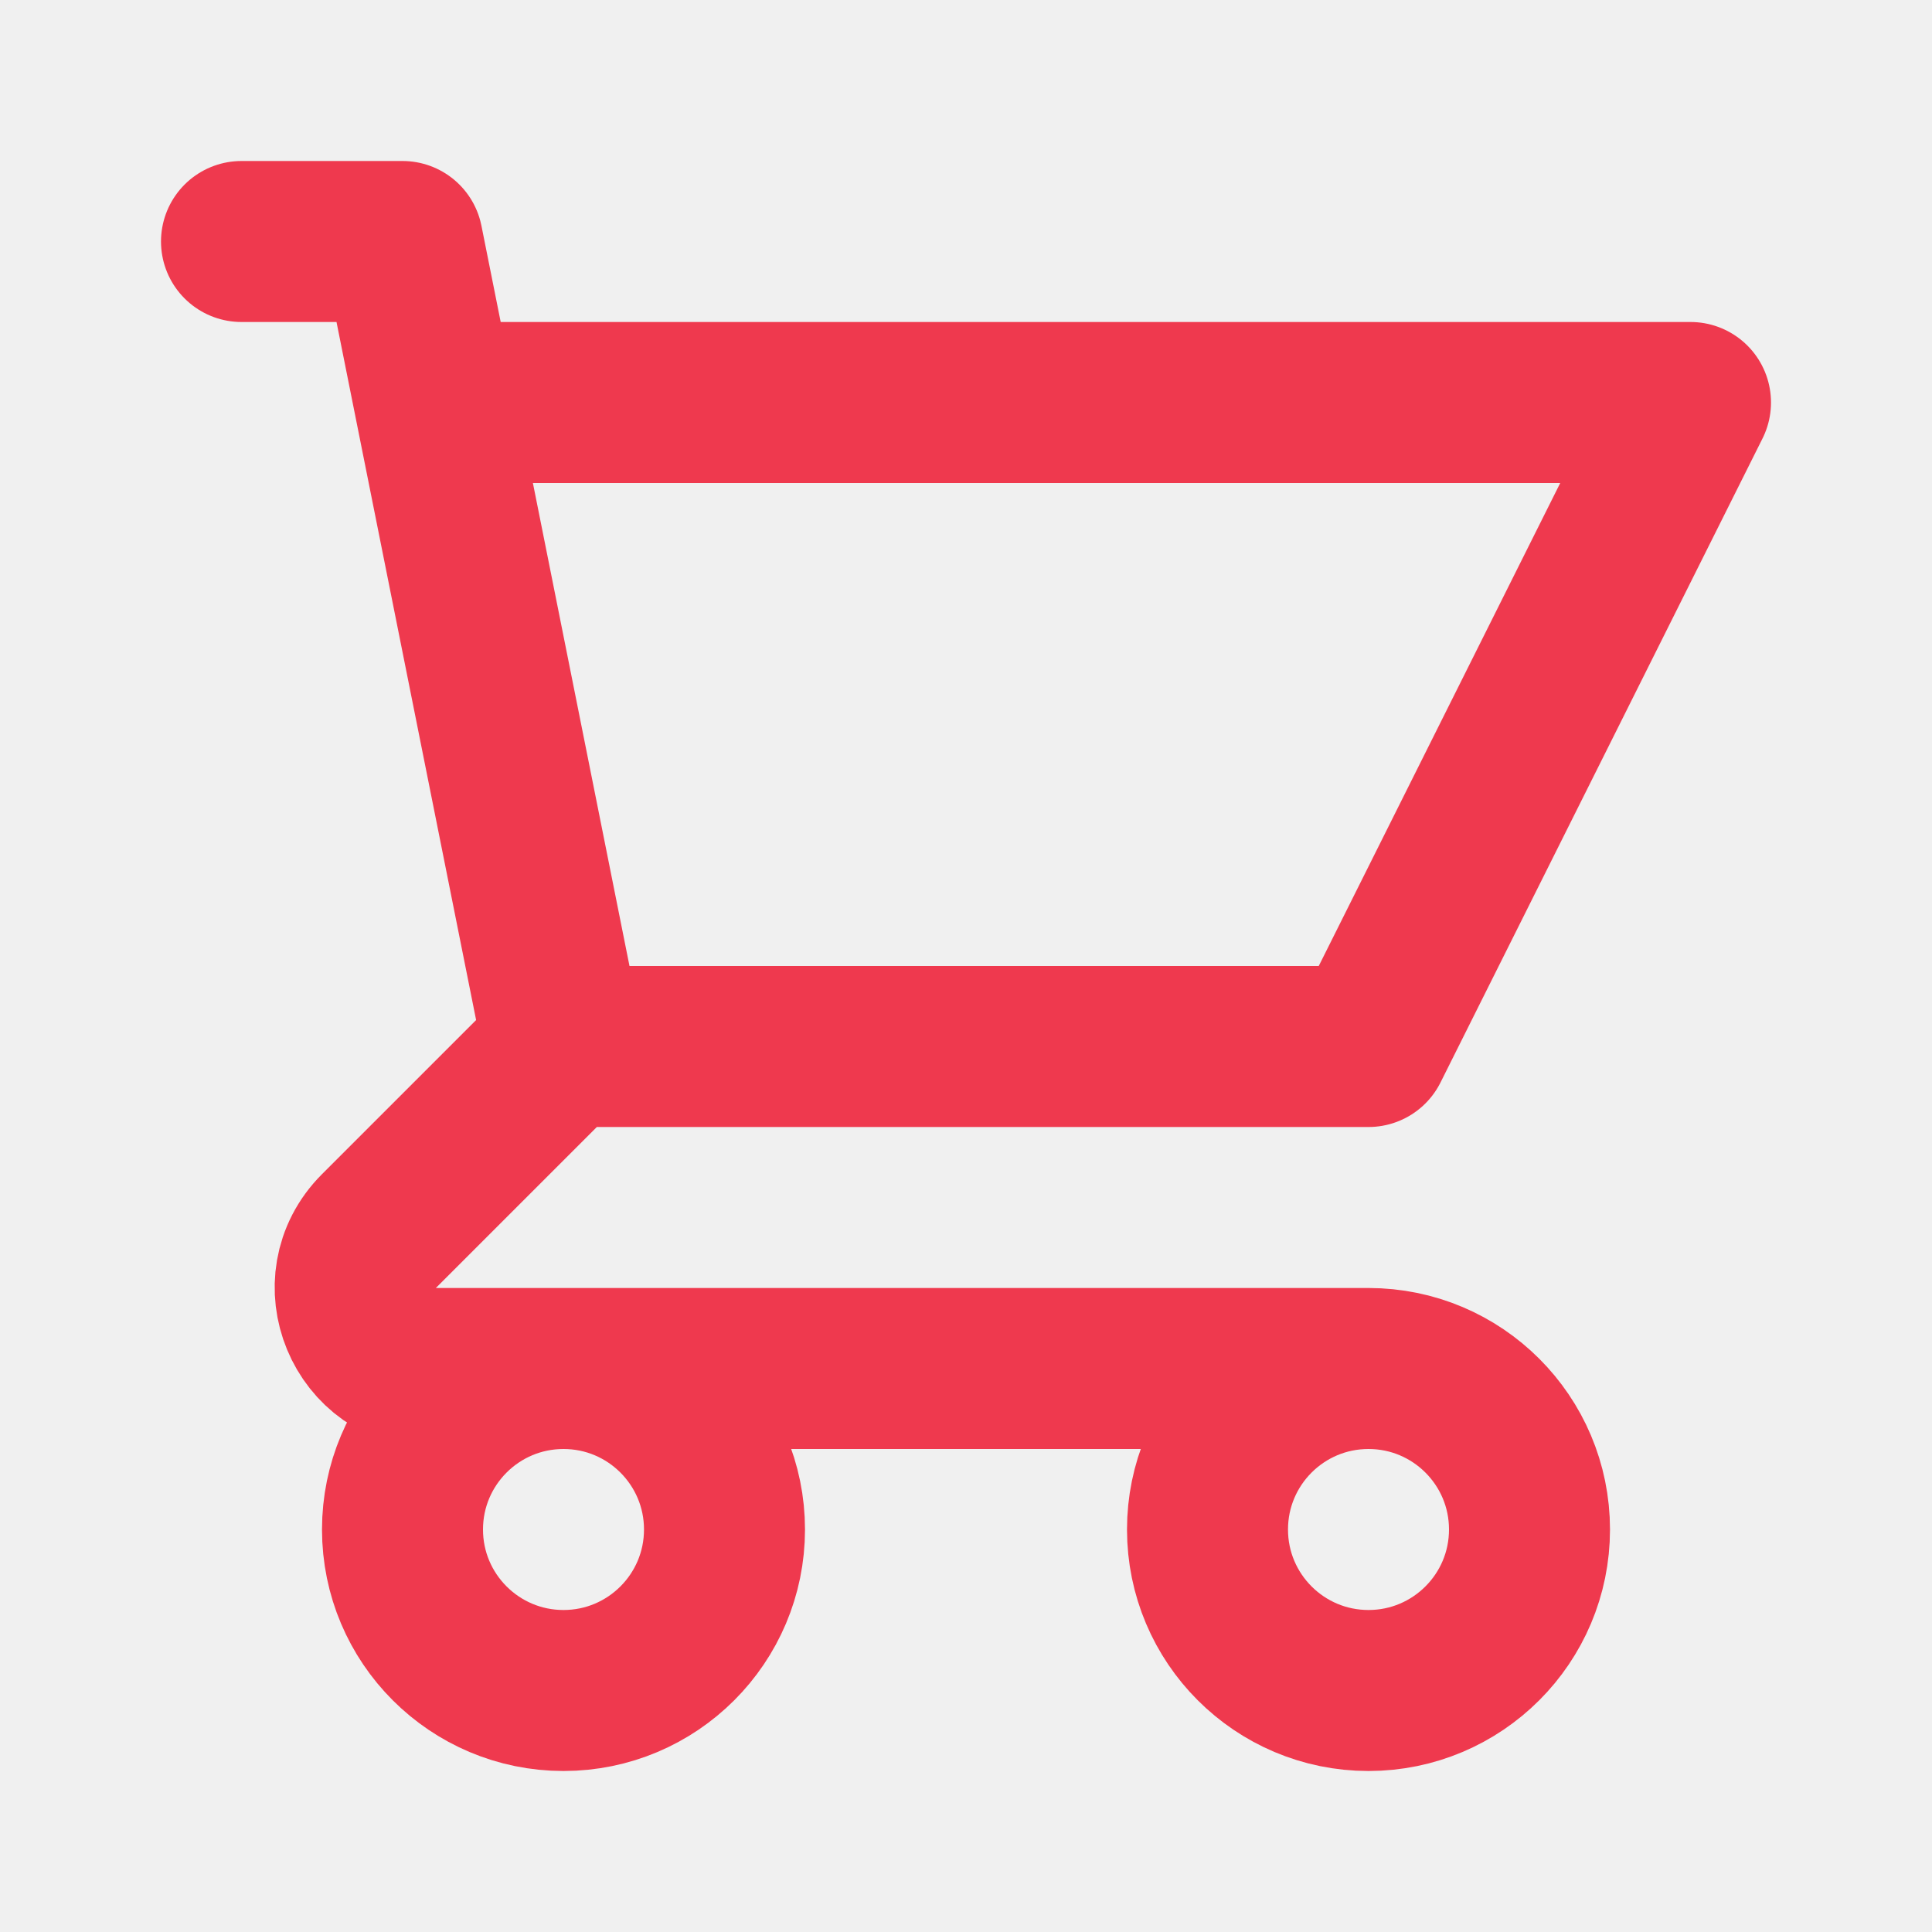
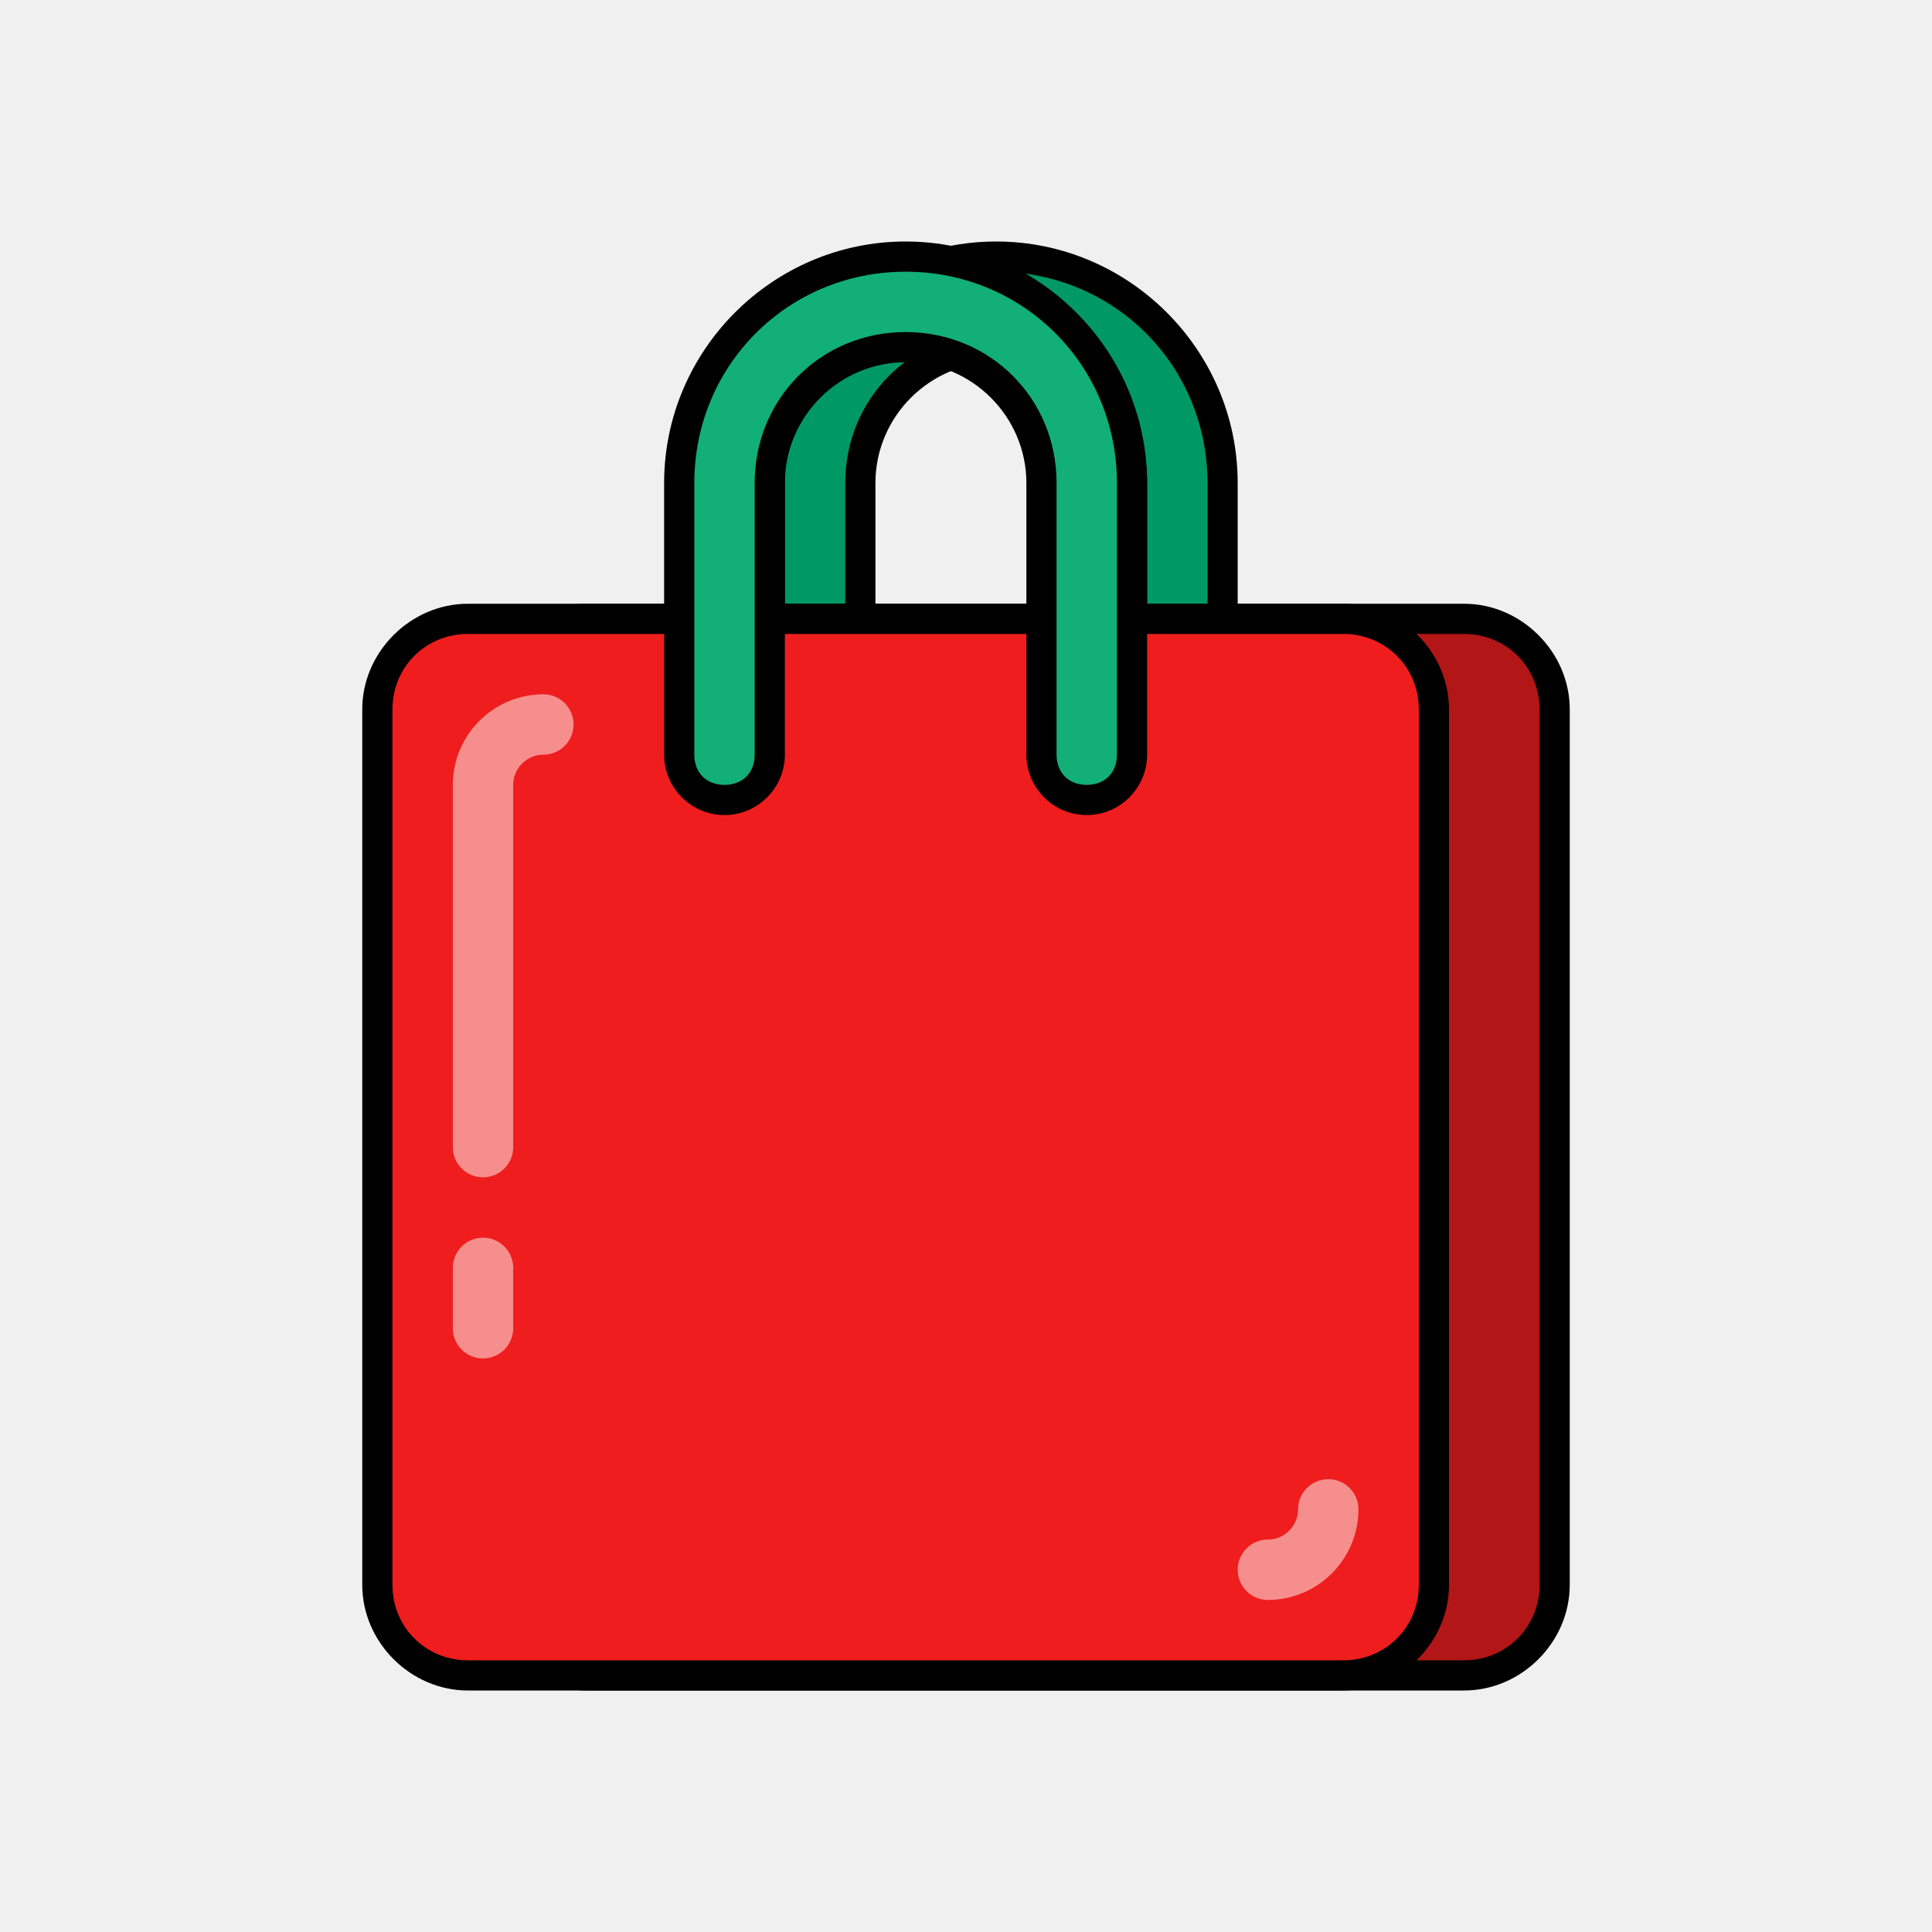
- <svg xmlns="http://www.w3.org/2000/svg" width="40px" class="w-6 h-6" fill="none" stroke="#ef394e" viewBox="0 0 24 24">
-   <path stroke-linecap="round" stroke-linejoin="round" stroke-width="2" d="M3 3h2l.4 2M7 13h10l4-8H5.4M7 13L5.4 5M7 13l-2.293 2.293c-.63.63-.184 1.707.707 1.707H17m0 0a2 2 0 100 4 2 2 0 000-4zm-8 2a2 2 0 11-4 0 2 2 0 014 0z" />
+ <svg xmlns="http://www.w3.org/2000/svg" id="Layer_1" style="enable-background:new 0 0 64 64;" version="1.1" viewBox="0 0 64 64" xml:space="preserve">
+   <style type="text/css">
+ 	.st0{fill:#009966;}
+ 	.st1{fill:#B31616;}
+ 	.st2{fill:#EF1D1D;}
+ 	.st3{opacity:0.5;fill:none;stroke:#FFFFFF;stroke-width:2;stroke-linecap:round;stroke-miterlimit:10;}
+ 	.st4{fill:#12AF76;}
+ </style>
+   <path class="st0" d="M27,26.5c0.8,0,1.5-0.7,1.5-1.5v-9c0-2.5,2-4.5,4.5-4.5s4.5,2,4.5,4.5v9c0,0.8,0.7,1.5,1.5,1.5s1.5-0.7,1.5-1.5  v-9c0-4.1-3.4-7.5-7.5-7.5s-7.5,3.4-7.5,7.5v9C25.5,25.8,26.2,26.5,27,26.5z" />
+   <path d="M39,27c-1.1,0-2-0.9-2-2v-9c0-2.2-1.8-4-4-4s-4,1.8-4,4v9c0,1.1-0.9,2-2,2s-2-0.9-2-2v-9c0-4.4,3.6-8,8-8s8,3.6,8,8v9  C41,26.1,40.1,27,39,27z M33,11c2.8,0,5,2.2,5,5v9c0,0.6,0.4,1,1,1s1-0.4,1-1v-9c0-3.9-3.1-7-7-7s-7,3.1-7,7v9c0,0.6,0.4,1,1,1  s1-0.4,1-1v-9C28,13.2,30.2,11,33,11z" />
+   <path class="st1" d="M19.4,55.5h29.1c1.7,0,3-1.3,3-3v-29c0-1.7-1.3-3-3-3H19.4c-1.7,0-3,1.3-3,3v29C16.4,54.2,17.7,55.5,19.4,55.5z  " />
+   <path d="M48.5,56H19.4c-1.9,0-3.5-1.6-3.5-3.5v-29c0-1.9,1.6-3.5,3.5-3.5h29.1c1.9,0,3.5,1.6,3.5,3.5v29C52,54.4,50.4,56,48.5,56z   M19.4,21c-1.4,0-2.5,1.1-2.5,2.5v29c0,1.4,1.1,2.5,2.5,2.5h29.1c1.4,0,2.5-1.1,2.5-2.5v-29c0-1.4-1.1-2.5-2.5-2.5H19.4z" />
+   <path class="st2" d="M15.5,55.5h29c1.7,0,3-1.3,3-3v-29c0-1.7-1.3-3-3-3h-29c-1.7,0-3,1.3-3,3v29C12.5,54.2,13.8,55.5,15.5,55.5z" />
+   <path d="M44.5,56h-29c-1.9,0-3.5-1.6-3.5-3.5v-29c0-1.9,1.6-3.5,3.5-3.5h29c1.9,0,3.5,1.6,3.5,3.5v29C48,54.4,46.4,56,44.5,56z   M15.5,21c-1.4,0-2.5,1.1-2.5,2.5v29c0,1.4,1.1,2.5,2.5,2.5h29c1.4,0,2.5-1.1,2.5-2.5v-29c0-1.4-1.1-2.5-2.5-2.5H15.5z" />
+   <path class="st3" d="M16,38V26c0-1.1,0.9-2,2-2" />
+   <path class="st3" d="M44,50c0,1.1-0.9,2-2,2" />
+   <line class="st3" x1="16" x2="16" y1="44" y2="42" />
+   <path class="st4" d="M24,26.5c0.8,0,1.5-0.7,1.5-1.5v-9c0-2.5,2-4.5,4.5-4.5s4.5,2,4.5,4.5v9c0,0.8,0.7,1.5,1.5,1.5s1.5-0.7,1.5-1.5  v-9c0-4.1-3.4-7.5-7.5-7.5s-7.5,3.4-7.5,7.5v9C22.5,25.8,23.2,26.5,24,26.5z" />
+   <path d="M36,27c-1.1,0-2-0.9-2-2v-9c0-2.2-1.8-4-4-4s-4,1.8-4,4v9c0,1.1-0.9,2-2,2s-2-0.9-2-2v-9c0-4.4,3.6-8,8-8s8,3.6,8,8v9  C38,26.1,37.1,27,36,27z M30,11c2.8,0,5,2.2,5,5v9c0,0.6,0.4,1,1,1s1-0.4,1-1v-9c0-3.9-3.1-7-7-7s-7,3.1-7,7v9c0,0.6,0.4,1,1,1  s1-0.4,1-1v-9C25,13.2,27.2,11,30,11z" />
</svg>
